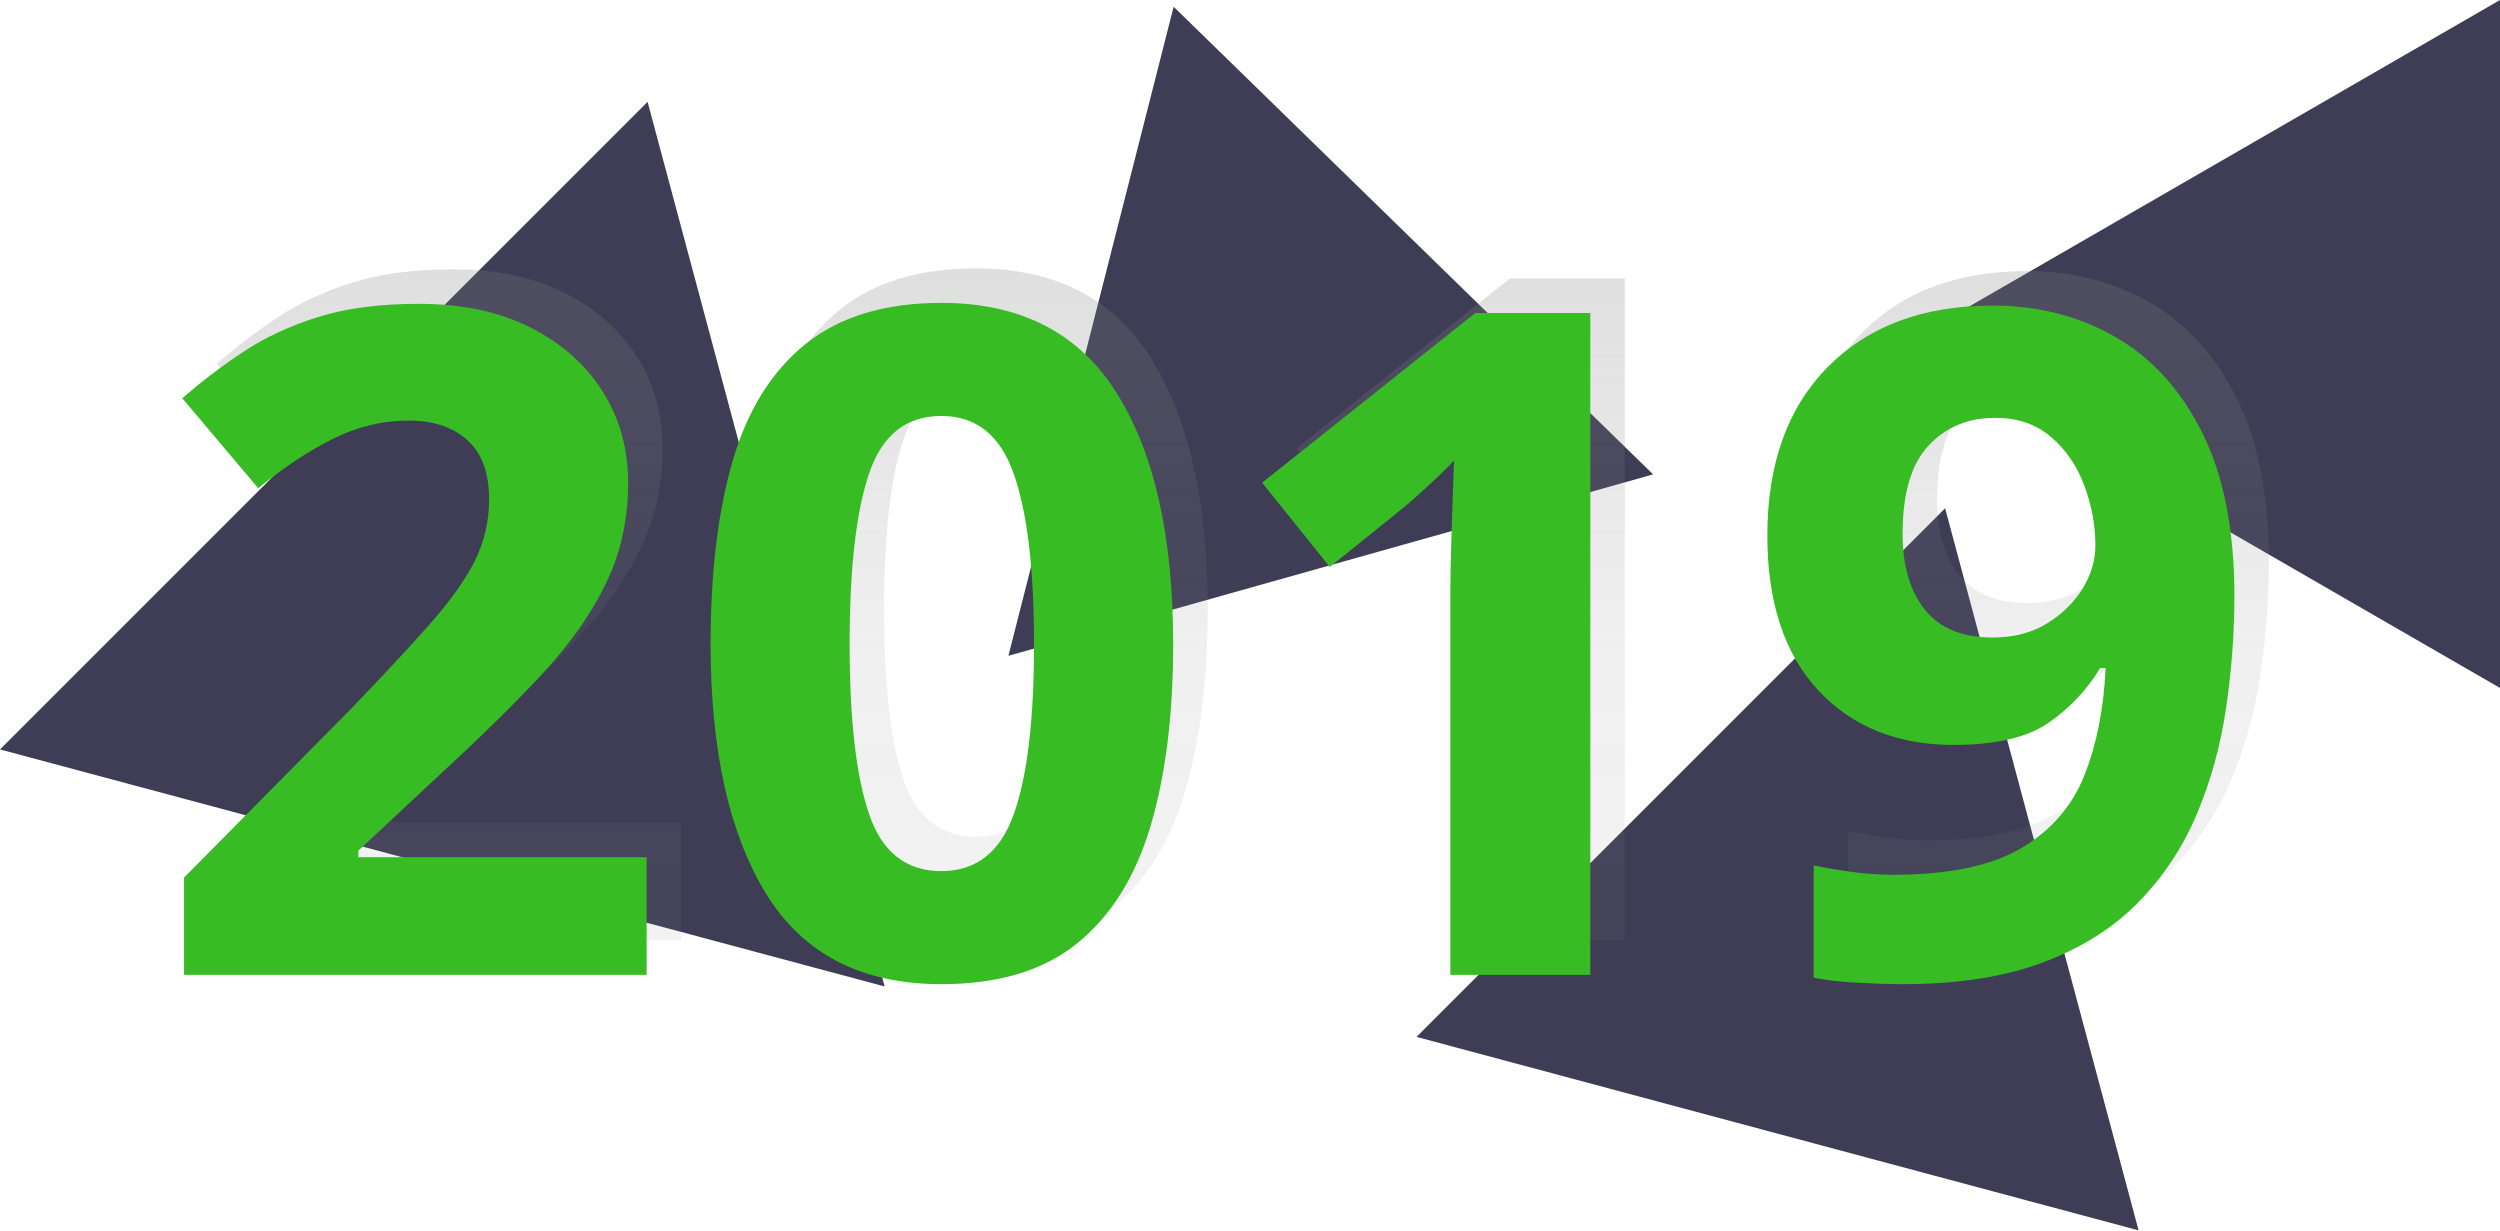
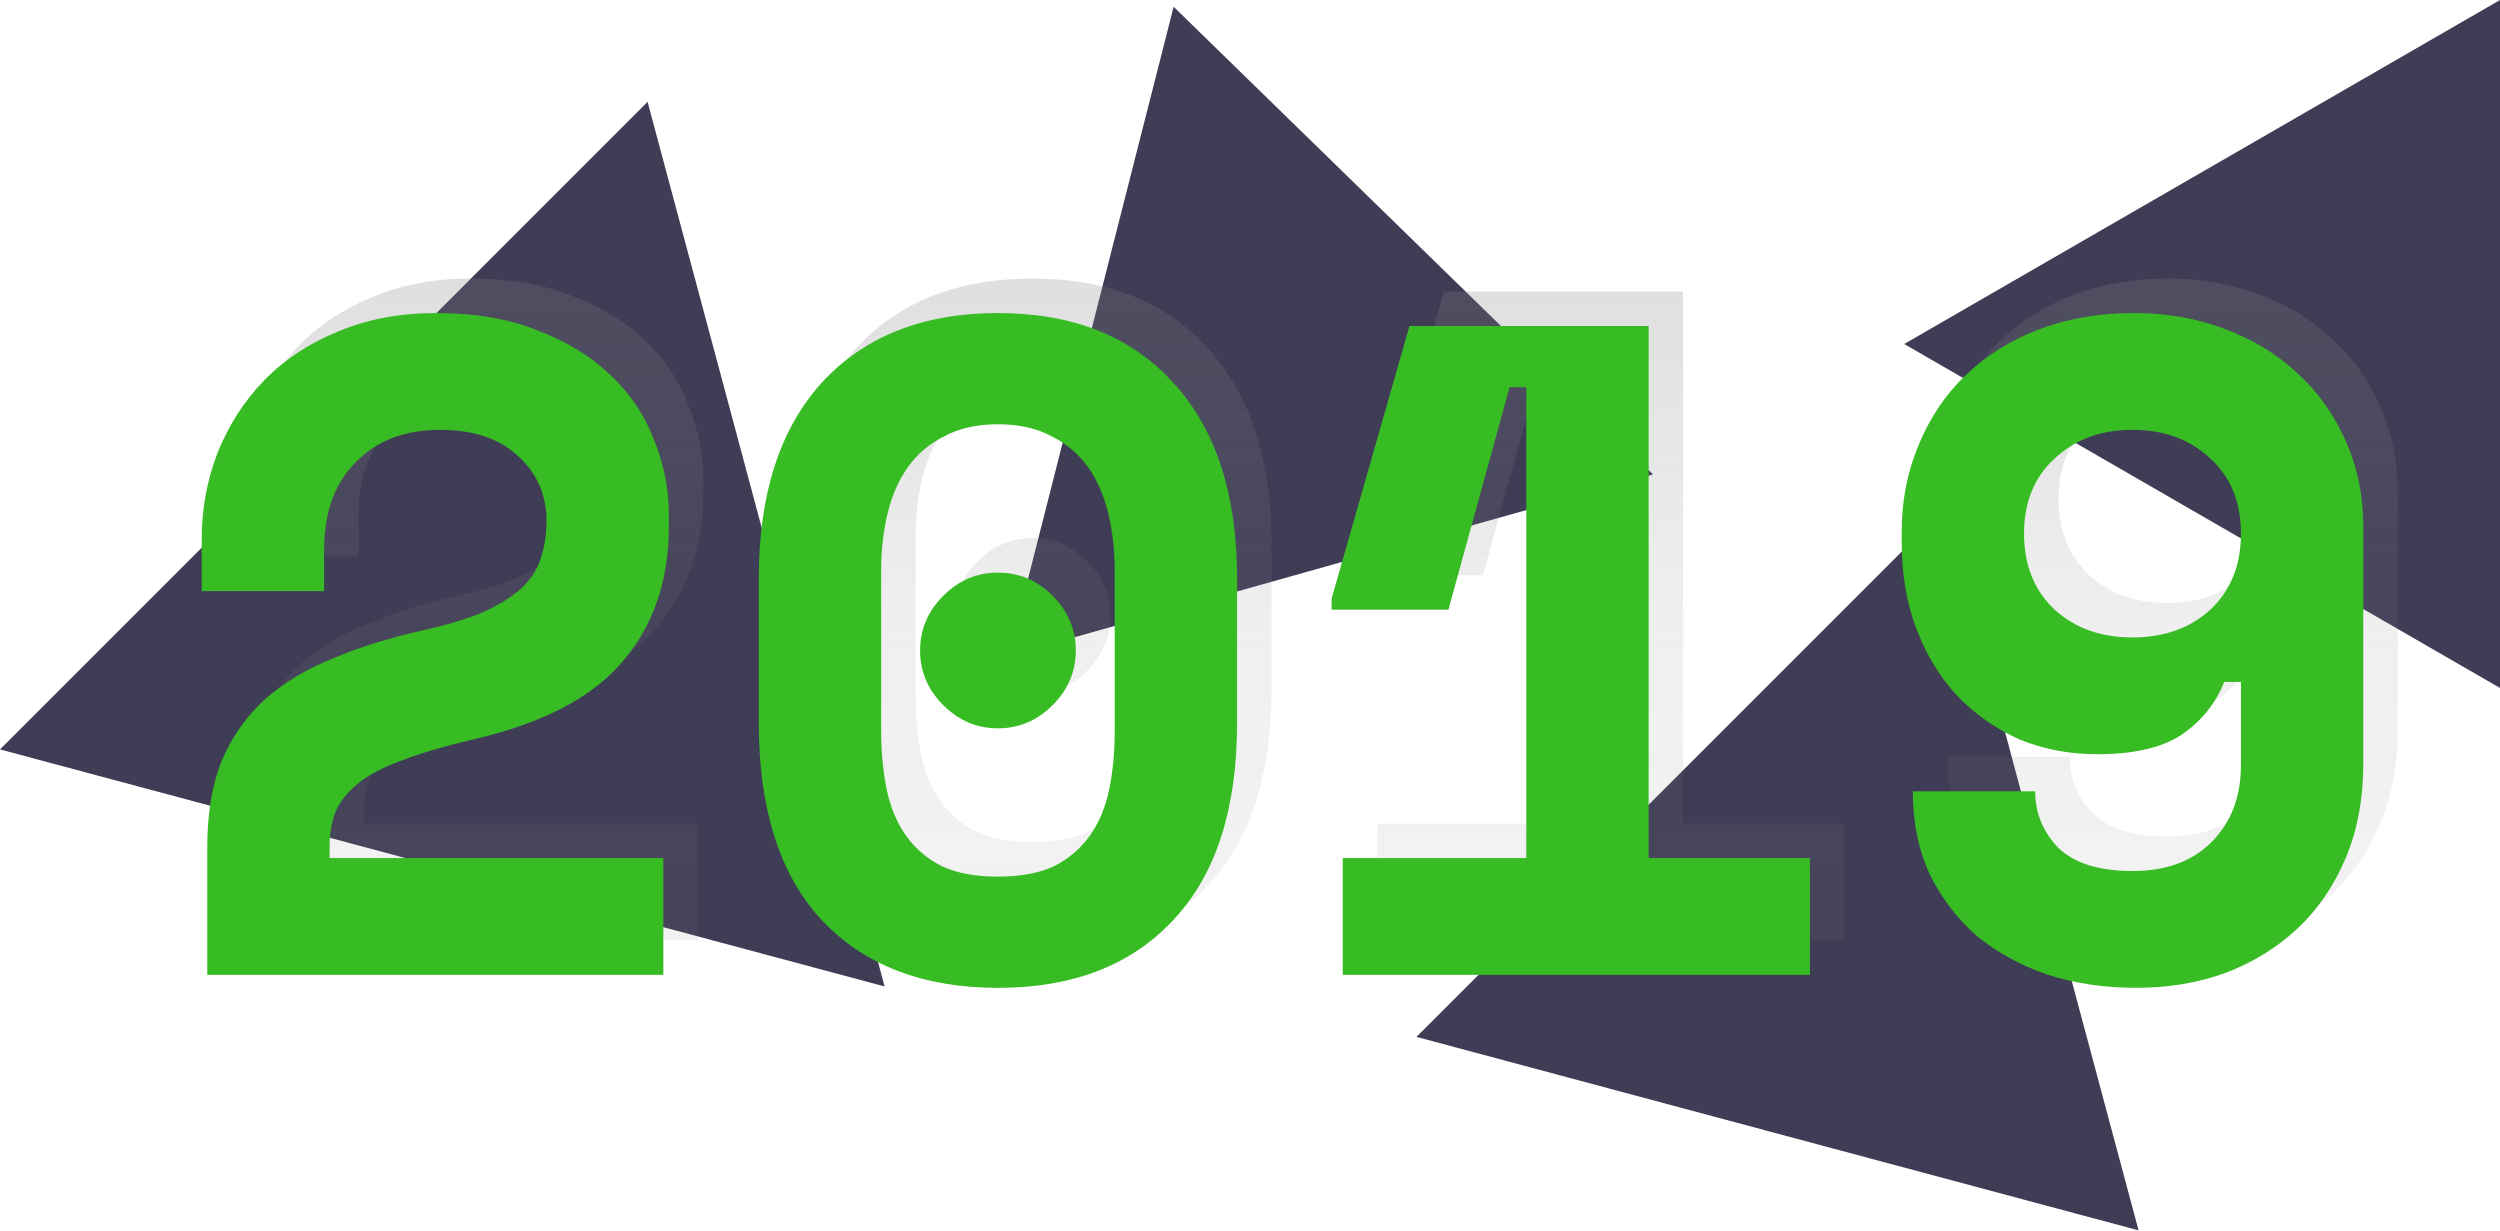
- <svg xmlns="http://www.w3.org/2000/svg" xmlns:xlink="http://www.w3.org/1999/xlink" width="381mm" height="187.511mm" viewBox="0 0 381 187.511" version="1.1" id="svg8">
-   <defs id="defs2">
-     <linearGradient gradientTransform="matrix(0.2645833,0,0,0.2645833,-159.9984,-5.908549)" id="a3595478-8223-4729-894e-2a36a16c8458" x1="885.66" y1="728.42" x2="885.66" y2="125.42" xlink:href="#e2bf1f7d-47c1-4d5e-a8e7-eb090eb66cd5" />
-     <linearGradient id="e2bf1f7d-47c1-4d5e-a8e7-eb090eb66cd5" x1="722.82" y1="71.75" x2="722.82" y2="27.57" gradientUnits="userSpaceOnUse">
-       <stop offset="0" stop-color="gray" stop-opacity="0.25" id="stop2" />
-       <stop offset="0.54" stop-color="gray" stop-opacity="0.12" id="stop4" />
-       <stop offset="1" stop-color="gray" stop-opacity="0.1" id="stop6" />
+ <svg xmlns="http://www.w3.org/2000/svg" width="381mm" height="187.51mm" version="1.1" viewBox="0 0 381 187.51">
+   <defs>
+     <linearGradient id="linearGradient856" x1="47.901" x2="47.901" y1="120.17" y2="130.53" gradientTransform="matrix(7.5364 0 0 7.5364 -314.27 -819.28)" gradientUnits="userSpaceOnUse">
+       <stop stop-color="gray" stop-opacity=".25" offset="0" />
+       <stop stop-color="gray" stop-opacity=".12" offset=".54" />
+       <stop stop-color="gray" stop-opacity=".1" offset="1" />
    </linearGradient>
-     <linearGradient xlink:href="#e2bf1f7d-47c1-4d5e-a8e7-eb090eb66cd5" id="linearGradient856" x1="47.901" y1="120.174" x2="47.901" y2="130.53" gradientUnits="userSpaceOnUse" gradientTransform="matrix(7.53645,0,0,7.53645,-314.2721,-819.2829)" />
  </defs>
-   <g id="layer1" transform="translate(96.48968,-8.98055)">
-     <g id="g895" transform="matrix(1.317704,0,0,1.317704,30.65518,-62.42607)" style="stroke-width:0.759">
-       <path style="opacity:1;fill:#3f3d56;fill-opacity:1;stroke:none;stroke-width:0.114;stroke-linecap:round;stroke-linejoin:round;stroke-miterlimit:4;stroke-dasharray:none;stroke-dashoffset:0;stroke-opacity:1" id="path941" d="M 20.138,130.037 39.249,54.971 94.702,109.055 Z" />
-       <path style="opacity:1;fill:#3f3d56;fill-opacity:1;stroke:none;stroke-width:0.114;stroke-linecap:round;stroke-linejoin:round;stroke-miterlimit:4;stroke-dasharray:none;stroke-dashoffset:0;stroke-opacity:1" id="path939" d="M 150.853,196.491 67.338,174.113 128.475,112.976 Z" />
-       <path style="opacity:1;fill:#3f3d56;fill-opacity:1;stroke:none;stroke-width:0.114;stroke-linecap:round;stroke-linejoin:round;stroke-miterlimit:4;stroke-dasharray:none;stroke-dashoffset:0;stroke-opacity:1" id="path937" d="M 192.65,133.758 123.741,93.974 192.65,54.19 Z" />
-       <path style="opacity:1;fill:#3f3d56;fill-opacity:1;stroke:none;stroke-width:0.114;stroke-linecap:round;stroke-linejoin:round;stroke-miterlimit:4;stroke-dasharray:none;stroke-dashoffset:0;stroke-opacity:1" id="path935" d="M 5.821,168.281 -96.49,140.867 -21.593,65.971 Z" />
-       <text xml:space="preserve" style="font-style:normal;font-weight:normal;font-size:107.203px;line-height:100%;font-family:sans-serif;letter-spacing:0px;word-spacing:0px;fill:url(#linearGradient856);fill-opacity:1;stroke:none;stroke-width:0.201px;stroke-linecap:butt;stroke-linejoin:miter;stroke-opacity:1" x="-75.496" y="162.948" id="text824">
-         <tspan id="tspan822" x="-75.496" y="162.948" style="font-style:normal;font-variant:normal;font-weight:bold;font-stretch:normal;font-family:'Space Mono';-inkscape-font-specification:'Space Mono Bold';fill:url(#linearGradient856);fill-opacity:1;stroke-width:0.201px">2019</tspan>
-       </text>
-       <text id="text12" y="166.936" x="-79.484" style="font-style:normal;font-weight:normal;font-size:107.203px;line-height:100%;font-family:sans-serif;letter-spacing:0px;word-spacing:0px;fill:#000000;fill-opacity:1;stroke:none;stroke-width:0.201px;stroke-linecap:butt;stroke-linejoin:miter;stroke-opacity:1" xml:space="preserve">
-         <tspan style="font-style:normal;font-variant:normal;font-weight:bold;font-stretch:normal;font-family:'Space Mono';-inkscape-font-specification:'Space Mono Bold';fill:#38bc24;fill-opacity:1;stroke-width:0.201px" y="166.936" x="-79.484" id="tspan10">2019</tspan>
-       </text>
+   <g transform="translate(96.49 -8.9806)">
+     <g transform="matrix(1.3177 0 0 1.3177 30.655 -62.426)" stroke-width=".759">
+       <g fill="#3f3d56">
+         <path d="m20.138 130.04 19.111-75.066 55.453 54.084z" />
+         <path d="m150.85 196.49-83.515-22.378 61.137-61.137z" />
+         <path d="m192.65 133.76-68.908-39.784 68.908-39.784z" />
+         <path d="m5.821 168.28-102.31-27.414 74.896-74.896z" />
+       </g>
+       <g fill="url(#linearGradient856)" stroke-width=".201px" aria-label="2019">
+         <path d="m-15.784 149.44v13.508h-52.744v-14.794q0-5.896 1.715-10.077 1.823-4.181 5.038-7.075 3.323-2.894 7.933-4.717 4.61-1.93 10.399-3.216 4.288-0.965 6.968-2.144 2.787-1.286 4.395-2.787 1.608-1.608 2.144-3.43 0.643-1.93 0.643-4.288 0-4.503-3.323-7.504-3.216-3.002-9.005-3.002-6.111 0-9.755 3.752-3.645 3.645-3.645 10.184v4.717h-14.151v-6.003q0-5.253 1.823-9.97 1.93-4.824 5.36-8.362 3.538-3.645 8.576-5.682 5.038-2.144 11.364-2.144 6.754 0 11.792 2.037 5.038 1.93 8.362 5.146 3.43 3.216 5.038 7.504 1.715 4.181 1.715 8.683v1.286q0 9.434-5.36 15.652-5.253 6.218-17.26 9.005-5.038 1.179-8.362 2.466-3.216 1.179-5.038 2.68-1.823 1.501-2.573 3.323-0.643 1.715-0.643 3.966v1.286z" />
+         <path d="m13.911 125.43q0-3.645 2.68-6.325 2.68-2.68 6.325-2.68t6.325 2.68q2.68 2.68 2.68 6.325 0 3.645-2.68 6.325-2.68 2.68-6.325 2.68t-6.325-2.68q-2.68-2.68-2.68-6.325zm-18.653-8.362q0-14.58 7.29-22.62 7.397-8.04 20.369-8.04 12.972 0 20.261 8.04 7.397 8.04 7.397 22.62v16.724q0 15.008-7.397 22.834-7.29 7.826-20.261 7.826-12.972 0-20.369-7.826-7.29-7.826-7.29-22.834zm27.658 34.519q3.859 0 6.432-1.179 2.573-1.286 4.181-3.538 1.608-2.251 2.251-5.36 0.643-3.109 0.643-6.861v-18.439q0-3.538-0.75-6.647t-2.358-5.36-4.181-3.538q-2.573-1.394-6.218-1.394t-6.218 1.394q-2.573 1.286-4.181 3.538t-2.358 5.36q-0.75 3.109-0.75 6.647v18.439q0 3.752 0.643 6.861 0.643 3.109 2.251 5.36 1.608 2.251 4.181 3.538 2.573 1.179 6.432 1.179z" />
+         <path d="m84.022 149.44v-54.459h-1.93l-7.075 25.729h-13.508v-1.286l9.005-31.518h27.658v61.535h18.653v13.508h-54.03v-13.508z" />
+         <path d="m142.88 141.72q0 3.752 2.68 6.539 2.787 2.68 8.576 2.68 5.789 0 9.112-3.323 3.43-3.43 3.43-8.898v-9.648h-1.93q-1.501 3.752-4.931 6.111-3.43 2.251-9.755 2.251-4.824 0-9.005-1.715-4.074-1.822-7.183-5.038-3.002-3.216-4.717-7.719-1.715-4.503-1.715-9.97v-1.286q0-5.36 1.93-9.97 1.93-4.717 5.36-8.04 3.538-3.43 8.469-5.36 5.038-1.93 11.149-1.93 5.575 0 10.399 1.823 4.931 1.823 8.469 5.146 3.538 3.216 5.575 7.826 2.037 4.503 2.037 9.97v27.337q0 6.111-2.037 10.935-2.037 4.824-5.575 8.147-3.538 3.323-8.362 5.146-4.717 1.715-10.291 1.715-5.467 0-10.184-1.501-4.717-1.608-8.255-4.503-3.43-3.002-5.467-7.183-1.93-4.181-1.93-9.541zm11.256-41.809q-5.467 0-9.005 3.323-3.538 3.216-3.538 8.683 0 5.467 3.538 8.791 3.538 3.216 9.005 3.216 5.467 0 9.005-3.216 3.538-3.323 3.538-8.791 0-5.467-3.538-8.683-3.538-3.323-9.005-3.323z" />
+       </g>
+       <g fill="#38bc24" stroke-width=".201px" aria-label="2019">
+         <path d="m-19.772 153.43v13.508h-52.744v-14.794q0-5.896 1.715-10.077 1.823-4.181 5.038-7.075 3.323-2.894 7.933-4.717 4.61-1.93 10.399-3.216 4.288-0.965 6.968-2.144 2.787-1.286 4.395-2.787 1.608-1.608 2.144-3.43 0.643-1.93 0.643-4.288 0-4.503-3.323-7.504-3.216-3.002-9.005-3.002-6.111 0-9.755 3.752-3.645 3.645-3.645 10.184v4.717h-14.151v-6.003q0-5.253 1.823-9.97 1.93-4.824 5.36-8.362 3.538-3.645 8.576-5.682 5.038-2.144 11.364-2.144 6.754 0 11.792 2.037 5.038 1.93 8.362 5.146 3.43 3.216 5.038 7.504 1.715 4.181 1.715 8.683v1.286q0 9.434-5.36 15.652-5.253 6.218-17.26 9.005-5.038 1.179-8.362 2.466-3.216 1.179-5.038 2.68t-2.573 3.323q-0.643 1.715-0.643 3.966v1.286z" />
+         <path d="m9.923 129.42q0-3.645 2.68-6.325 2.68-2.68 6.325-2.68t6.325 2.68q2.68 2.68 2.68 6.325 0 3.645-2.68 6.325-2.68 2.68-6.325 2.68t-6.325-2.68q-2.68-2.68-2.68-6.325zm-18.653-8.362q0-14.58 7.29-22.62 7.397-8.04 20.369-8.04 12.972 0 20.261 8.04 7.397 8.04 7.397 22.62v16.724q0 15.008-7.397 22.834-7.29 7.826-20.261 7.826-12.972 0-20.369-7.826-7.29-7.826-7.29-22.834zm27.658 34.519q3.859 0 6.432-1.179 2.573-1.286 4.181-3.538 1.608-2.251 2.251-5.36 0.643-3.109 0.643-6.861v-18.439q0-3.538-0.75-6.647-0.75-3.109-2.358-5.36t-4.181-3.538q-2.573-1.394-6.218-1.394t-6.218 1.394q-2.573 1.286-4.181 3.538t-2.358 5.36-0.75 6.647v18.439q0 3.752 0.643 6.861 0.643 3.109 2.251 5.36 1.608 2.251 4.181 3.538 2.573 1.179 6.432 1.179z" />
+         <path d="m80.034 153.43v-54.459h-1.93l-7.075 25.729h-13.508v-1.286l9.005-31.518h27.658v61.535h18.653v13.508h-54.03v-13.508z" />
+         <path d="m138.89 145.71q0 3.752 2.68 6.539 2.787 2.68 8.576 2.68t9.112-3.323q3.43-3.43 3.43-8.898v-9.648h-1.93q-1.501 3.752-4.931 6.111-3.43 2.251-9.755 2.251-4.824 0-9.005-1.715-4.074-1.822-7.183-5.038-3.002-3.216-4.717-7.719-1.715-4.503-1.715-9.97v-1.286q0-5.36 1.93-9.97 1.93-4.717 5.36-8.04 3.538-3.43 8.469-5.36 5.038-1.93 11.149-1.93 5.575 0 10.399 1.823 4.931 1.823 8.469 5.146 3.538 3.216 5.575 7.826 2.037 4.503 2.037 9.97v27.337q0 6.111-2.037 10.935-2.037 4.824-5.575 8.147-3.538 3.323-8.362 5.146-4.717 1.715-10.291 1.715-5.467 0-10.184-1.501-4.717-1.608-8.255-4.503-3.43-3.002-5.467-7.183-1.93-4.181-1.93-9.541zm11.256-41.809q-5.467 0-9.005 3.323-3.538 3.216-3.538 8.683 0 5.467 3.538 8.791 3.538 3.216 9.005 3.216t9.005-3.216q3.538-3.323 3.538-8.791 0-5.467-3.538-8.683-3.538-3.323-9.005-3.323z" />
+       </g>
    </g>
  </g>
</svg>
